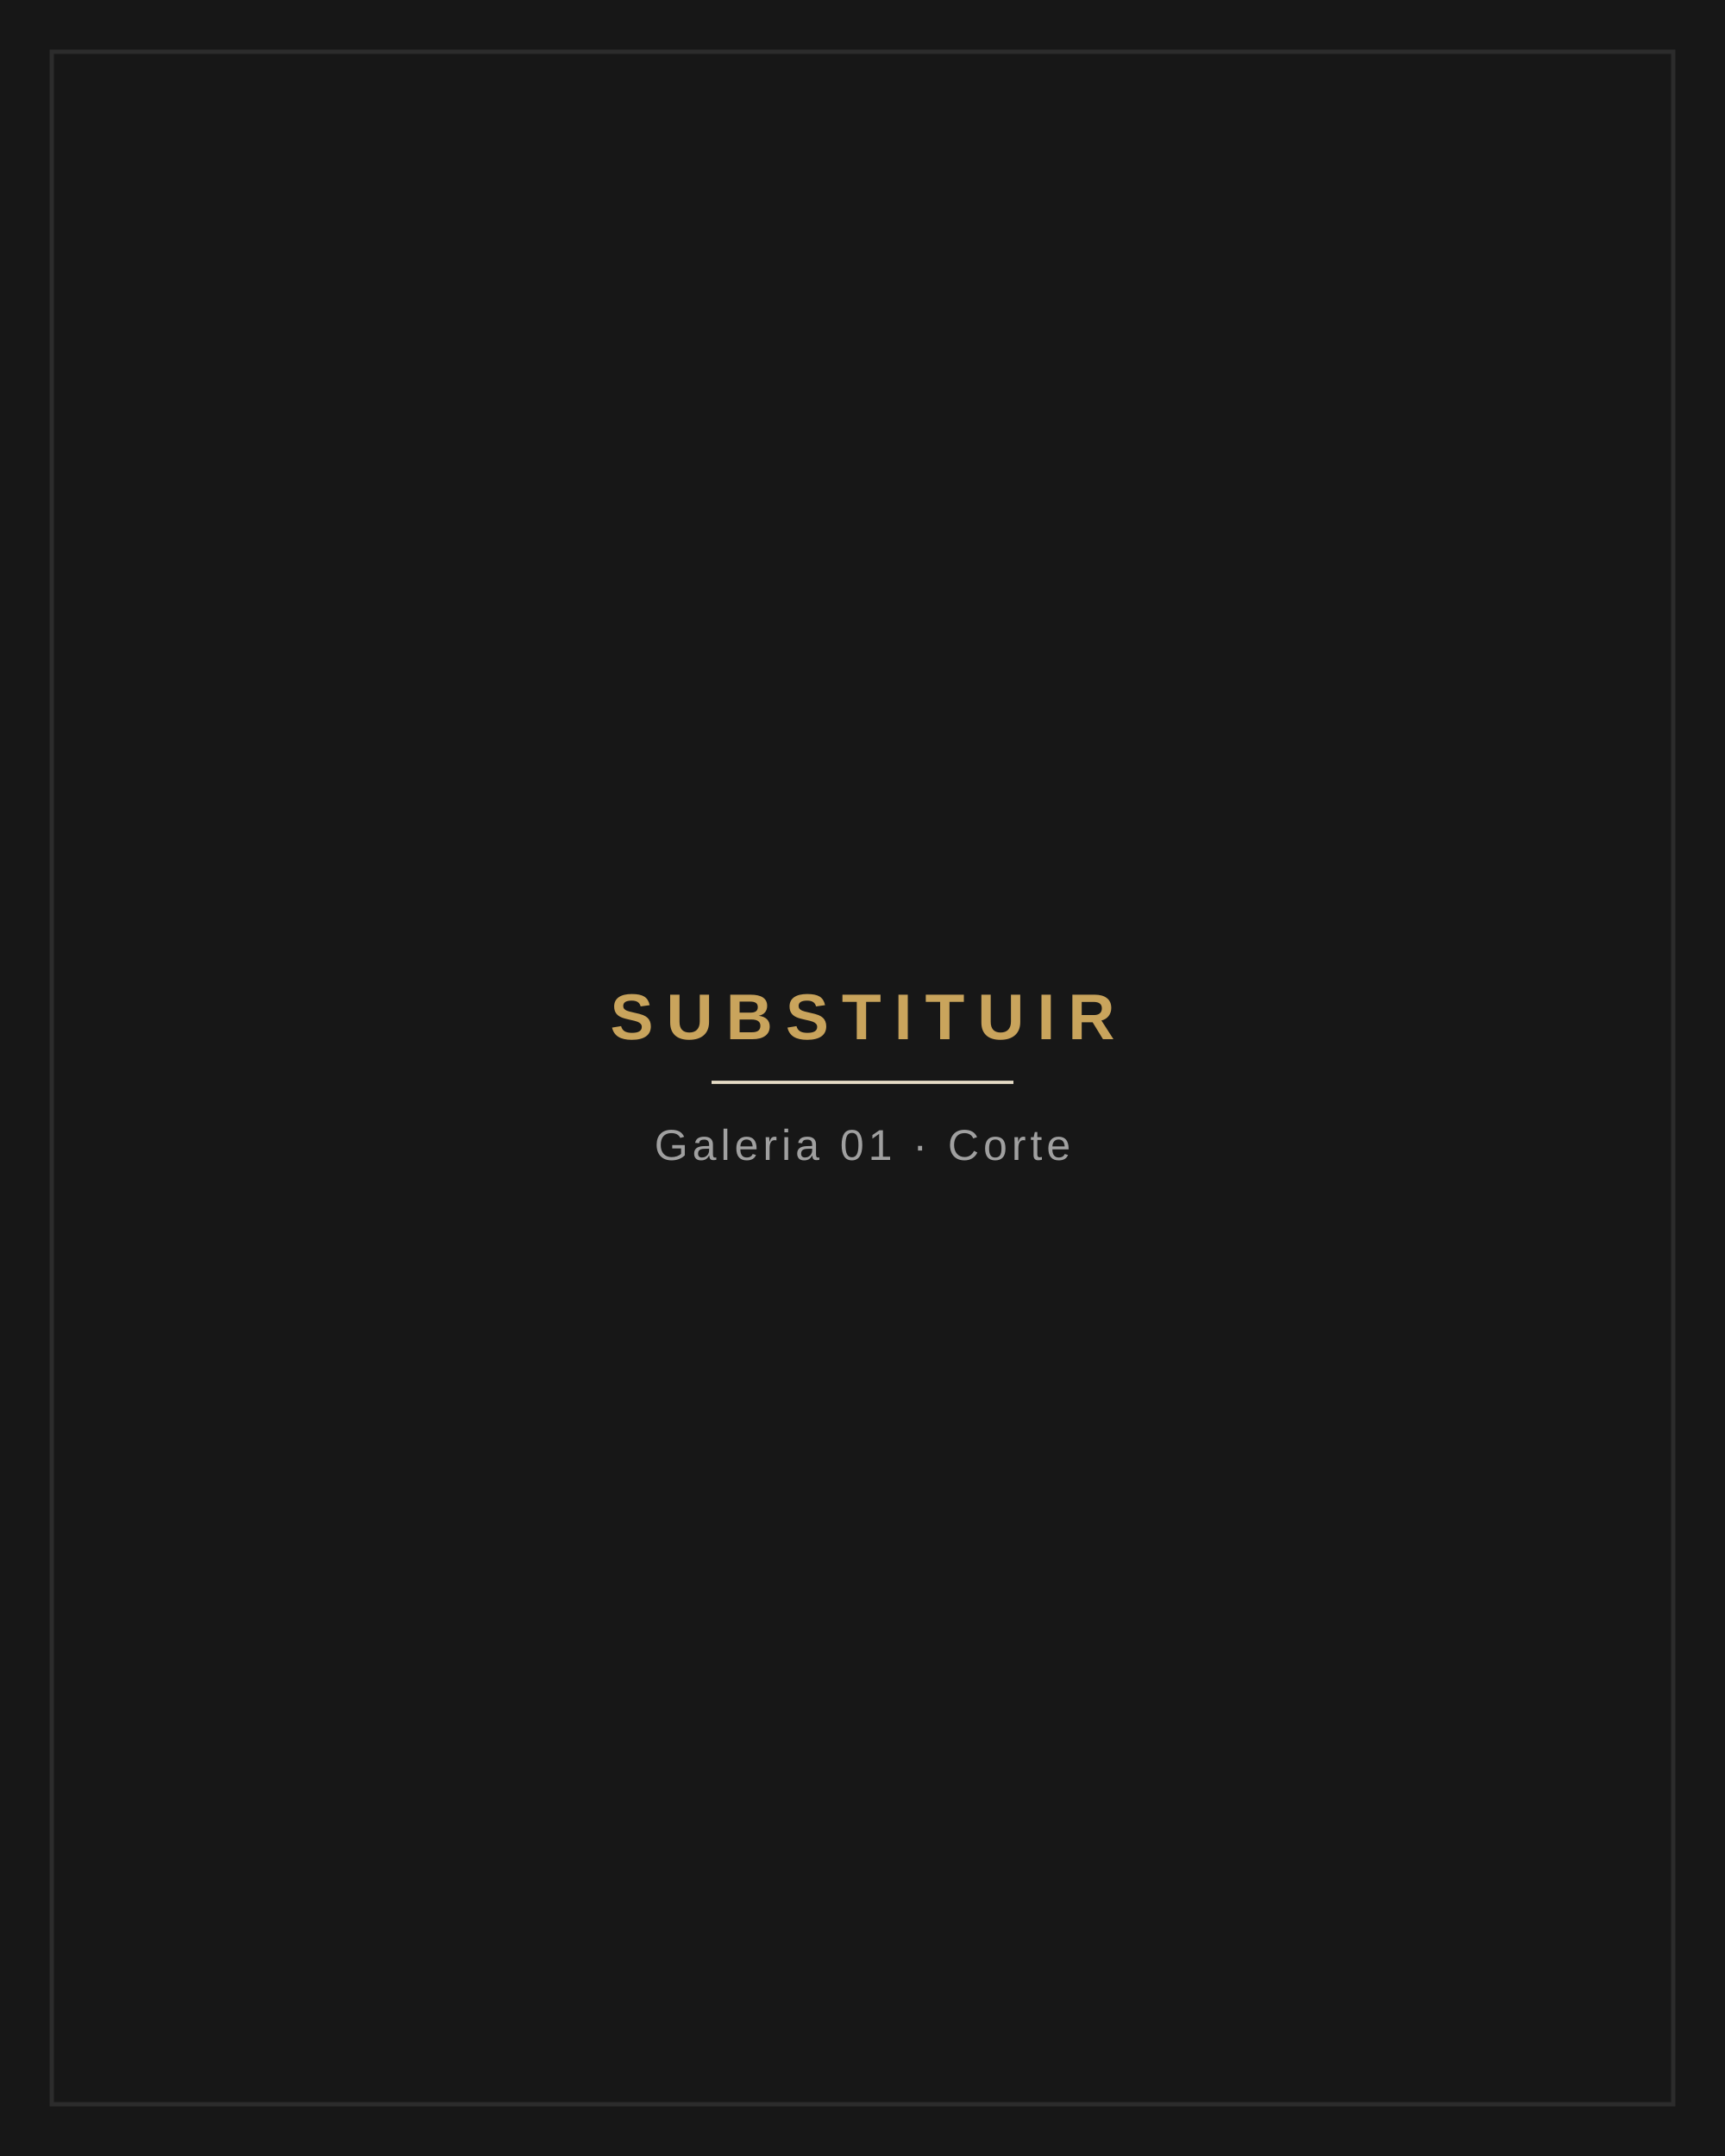
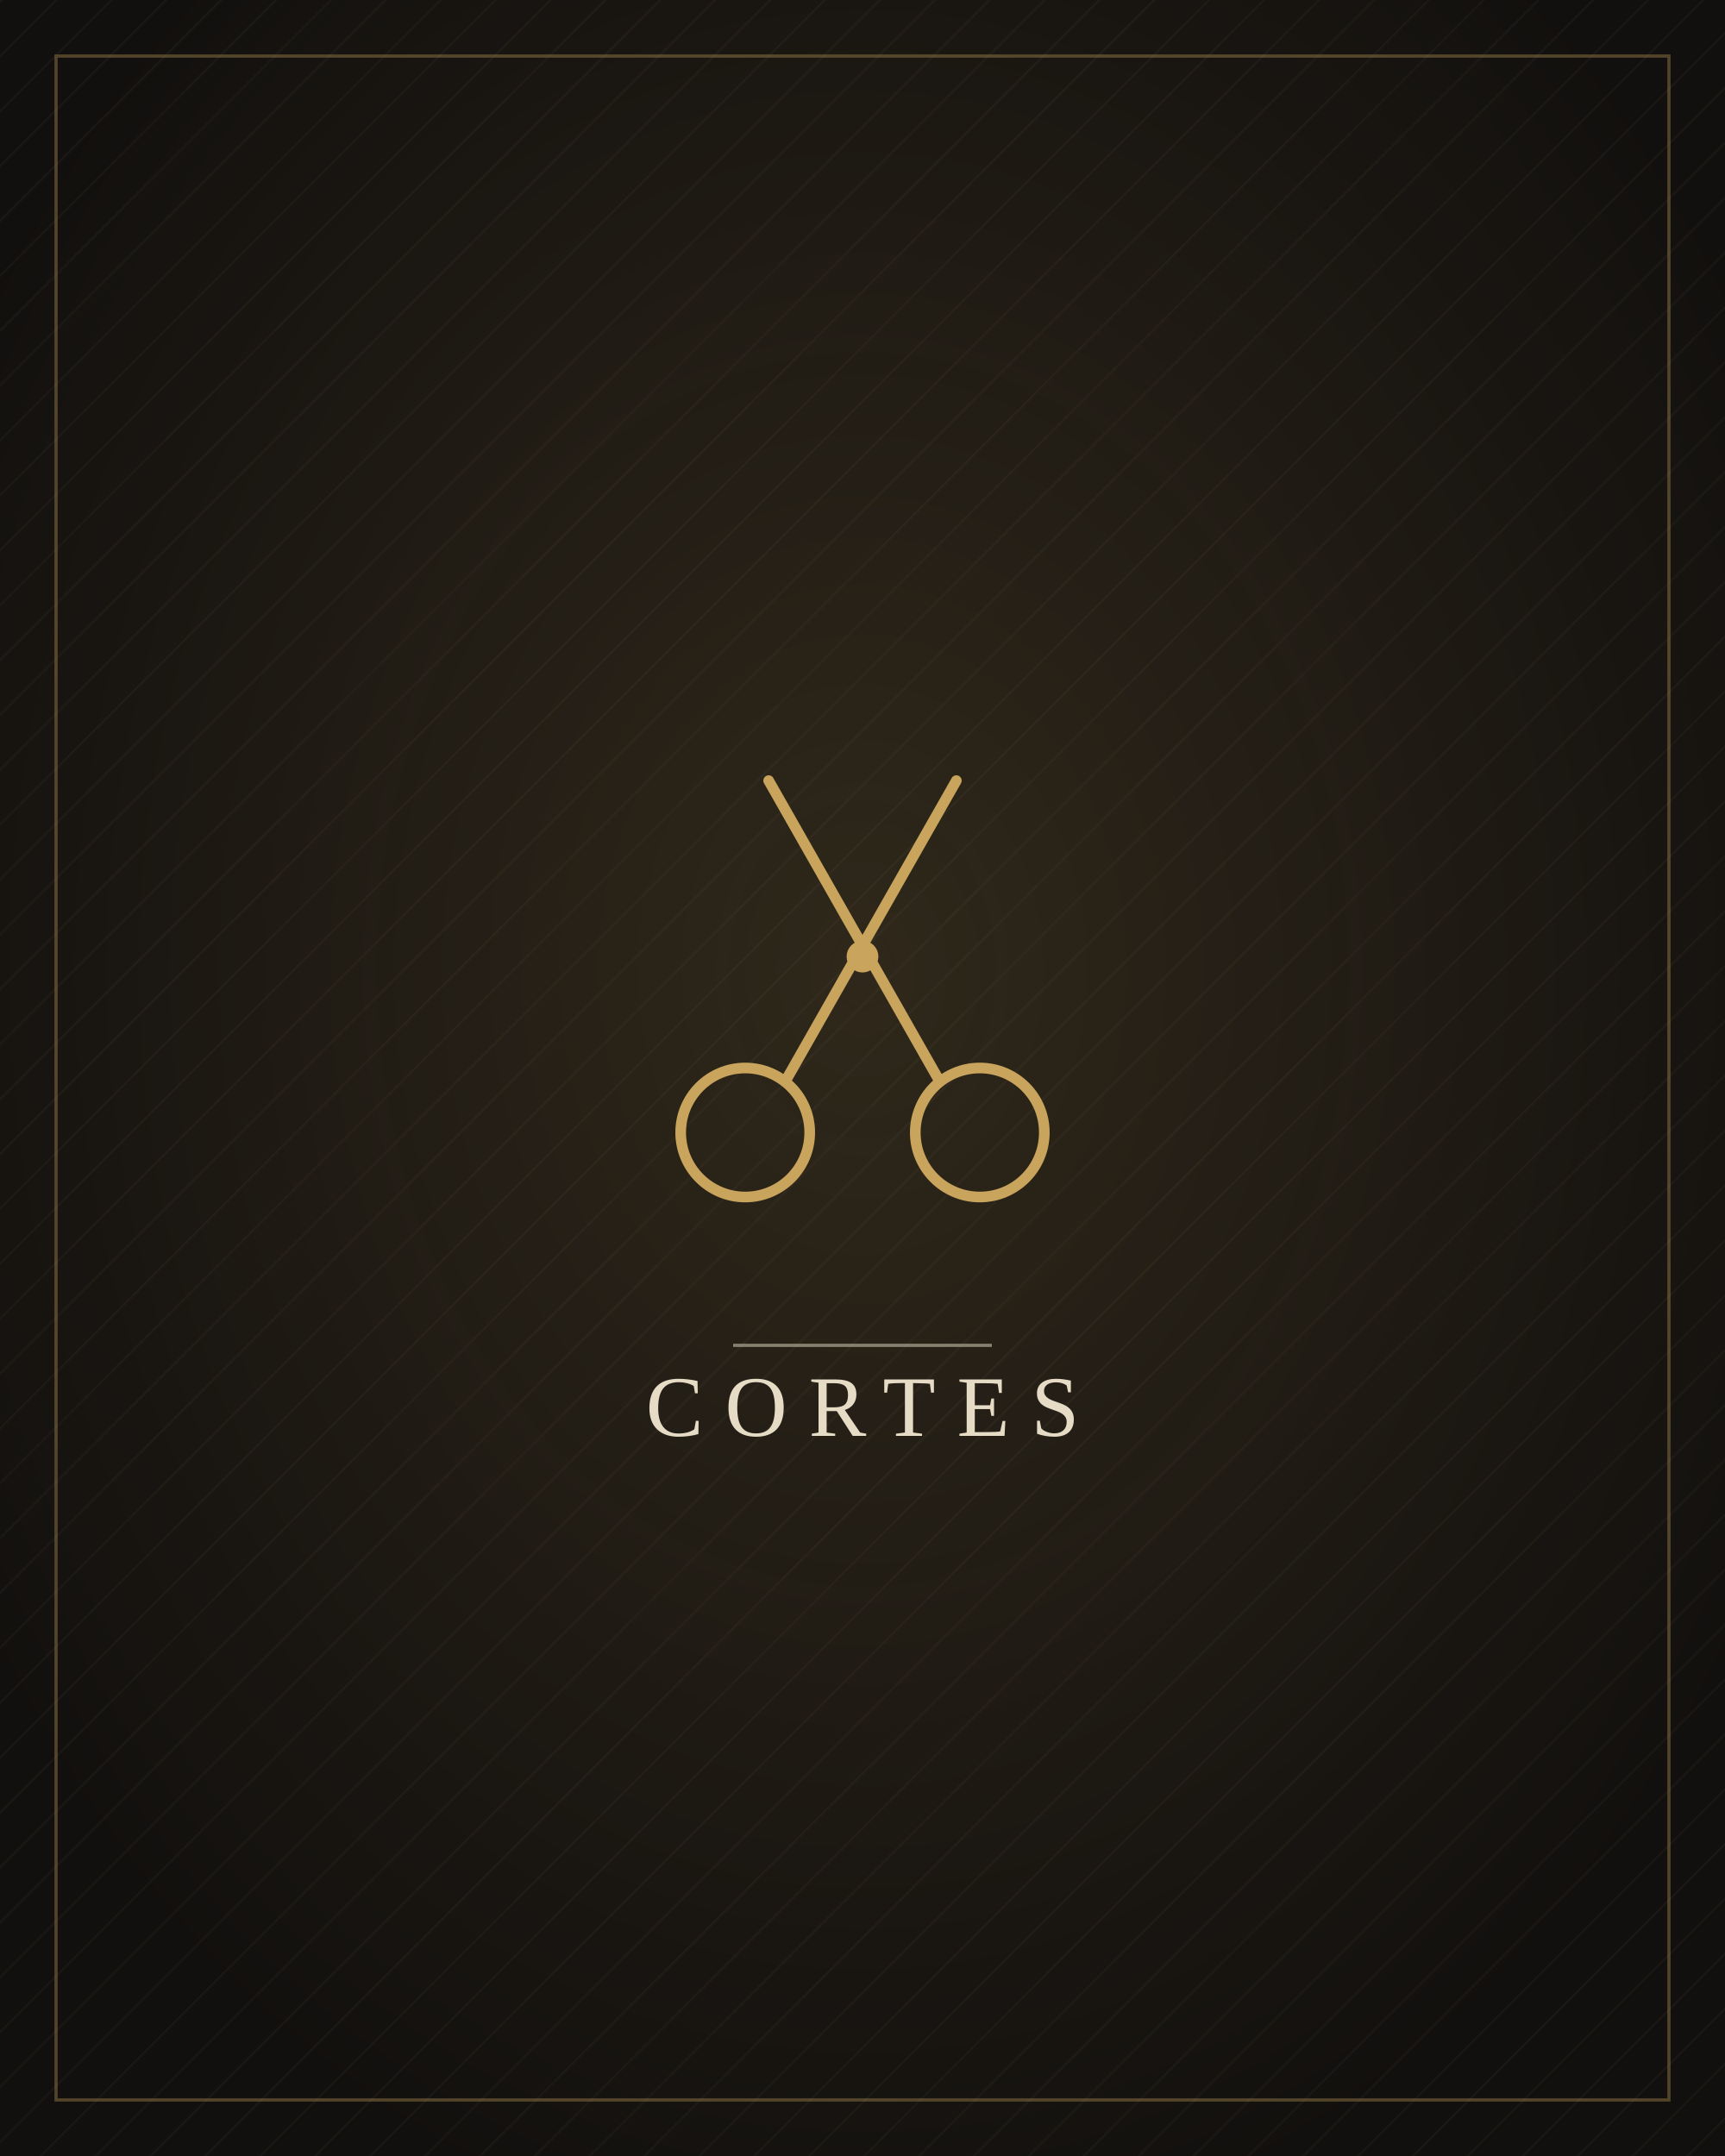
<svg xmlns="http://www.w3.org/2000/svg" width="800" height="1000" viewBox="0 0 800 1000">
-   <rect width="800" height="1000" fill="#171717" />
-   <rect x="24" y="24" width="752" height="952" fill="none" stroke="#2C2C2C" stroke-width="2" />
-   <line x1="330" y1="502" x2="470" y2="502" stroke="#E6DCC6" stroke-width="1.5" />
-   <text x="400" y="482" fill="#C9A45C" font-family="Arial, Helvetica, sans-serif" font-size="30" font-weight="700" letter-spacing="6" text-anchor="middle">SUBSTITUIR</text>
-   <text x="400" y="538" fill="#A0A0A0" font-family="Arial, Helvetica, sans-serif" font-size="20" letter-spacing="2" text-anchor="middle">Galeria 01 · Corte</text>
+   <defs>
+     <pattern id="linhas" width="18" height="18" patternUnits="userSpaceOnUse" patternTransform="rotate(45)">
+       <line x1="0" y1="0" x2="0" y2="18" stroke="#E6DCC6" stroke-opacity=".035" stroke-width="2" />
+     </pattern>
+     <radialGradient id="brilho" cx="50%" cy="45%" r="60%">
+       <stop offset="0" stop-color="#C9A45C" stop-opacity=".16" />
+       <stop offset="1" stop-color="#C9A45C" stop-opacity="0" />
+     </radialGradient>
+   </defs>
+   <rect width="800" height="1000" fill="#12100E" />
+   <rect width="800" height="1000" fill="url(#linhas)" />
+   <rect width="800" height="1000" fill="url(#brilho)" />
+   <rect x="26" y="26" width="748" height="948" fill="none" stroke="#C9A45C" stroke-opacity=".35" stroke-width="1.5" />
+   <g transform="translate(264.0 324.0) scale(2.720)" fill="none" stroke="#C9A45C" stroke-width="1.82" stroke-linecap="round" stroke-linejoin="round">
+     <circle cx="30" cy="74" r="11" />
+     <circle cx="70" cy="74" r="11" />
+     <path d="M37 65 L66 14" />
+     <path d="M63 65 L34 14" />
+     <circle cx="50" cy="44" r="1.8" fill="#C9A45C" />
+   </g>
+   <line x1="340" y1="624" x2="460" y2="624" stroke="#E6DCC6" stroke-opacity=".5" stroke-width="1.5" />
+   <text x="400" y="666" fill="#E6DCC6" font-family="Georgia, 'Times New Roman', serif" font-size="40" letter-spacing="10" text-anchor="middle">CORTES</text>
</svg>
